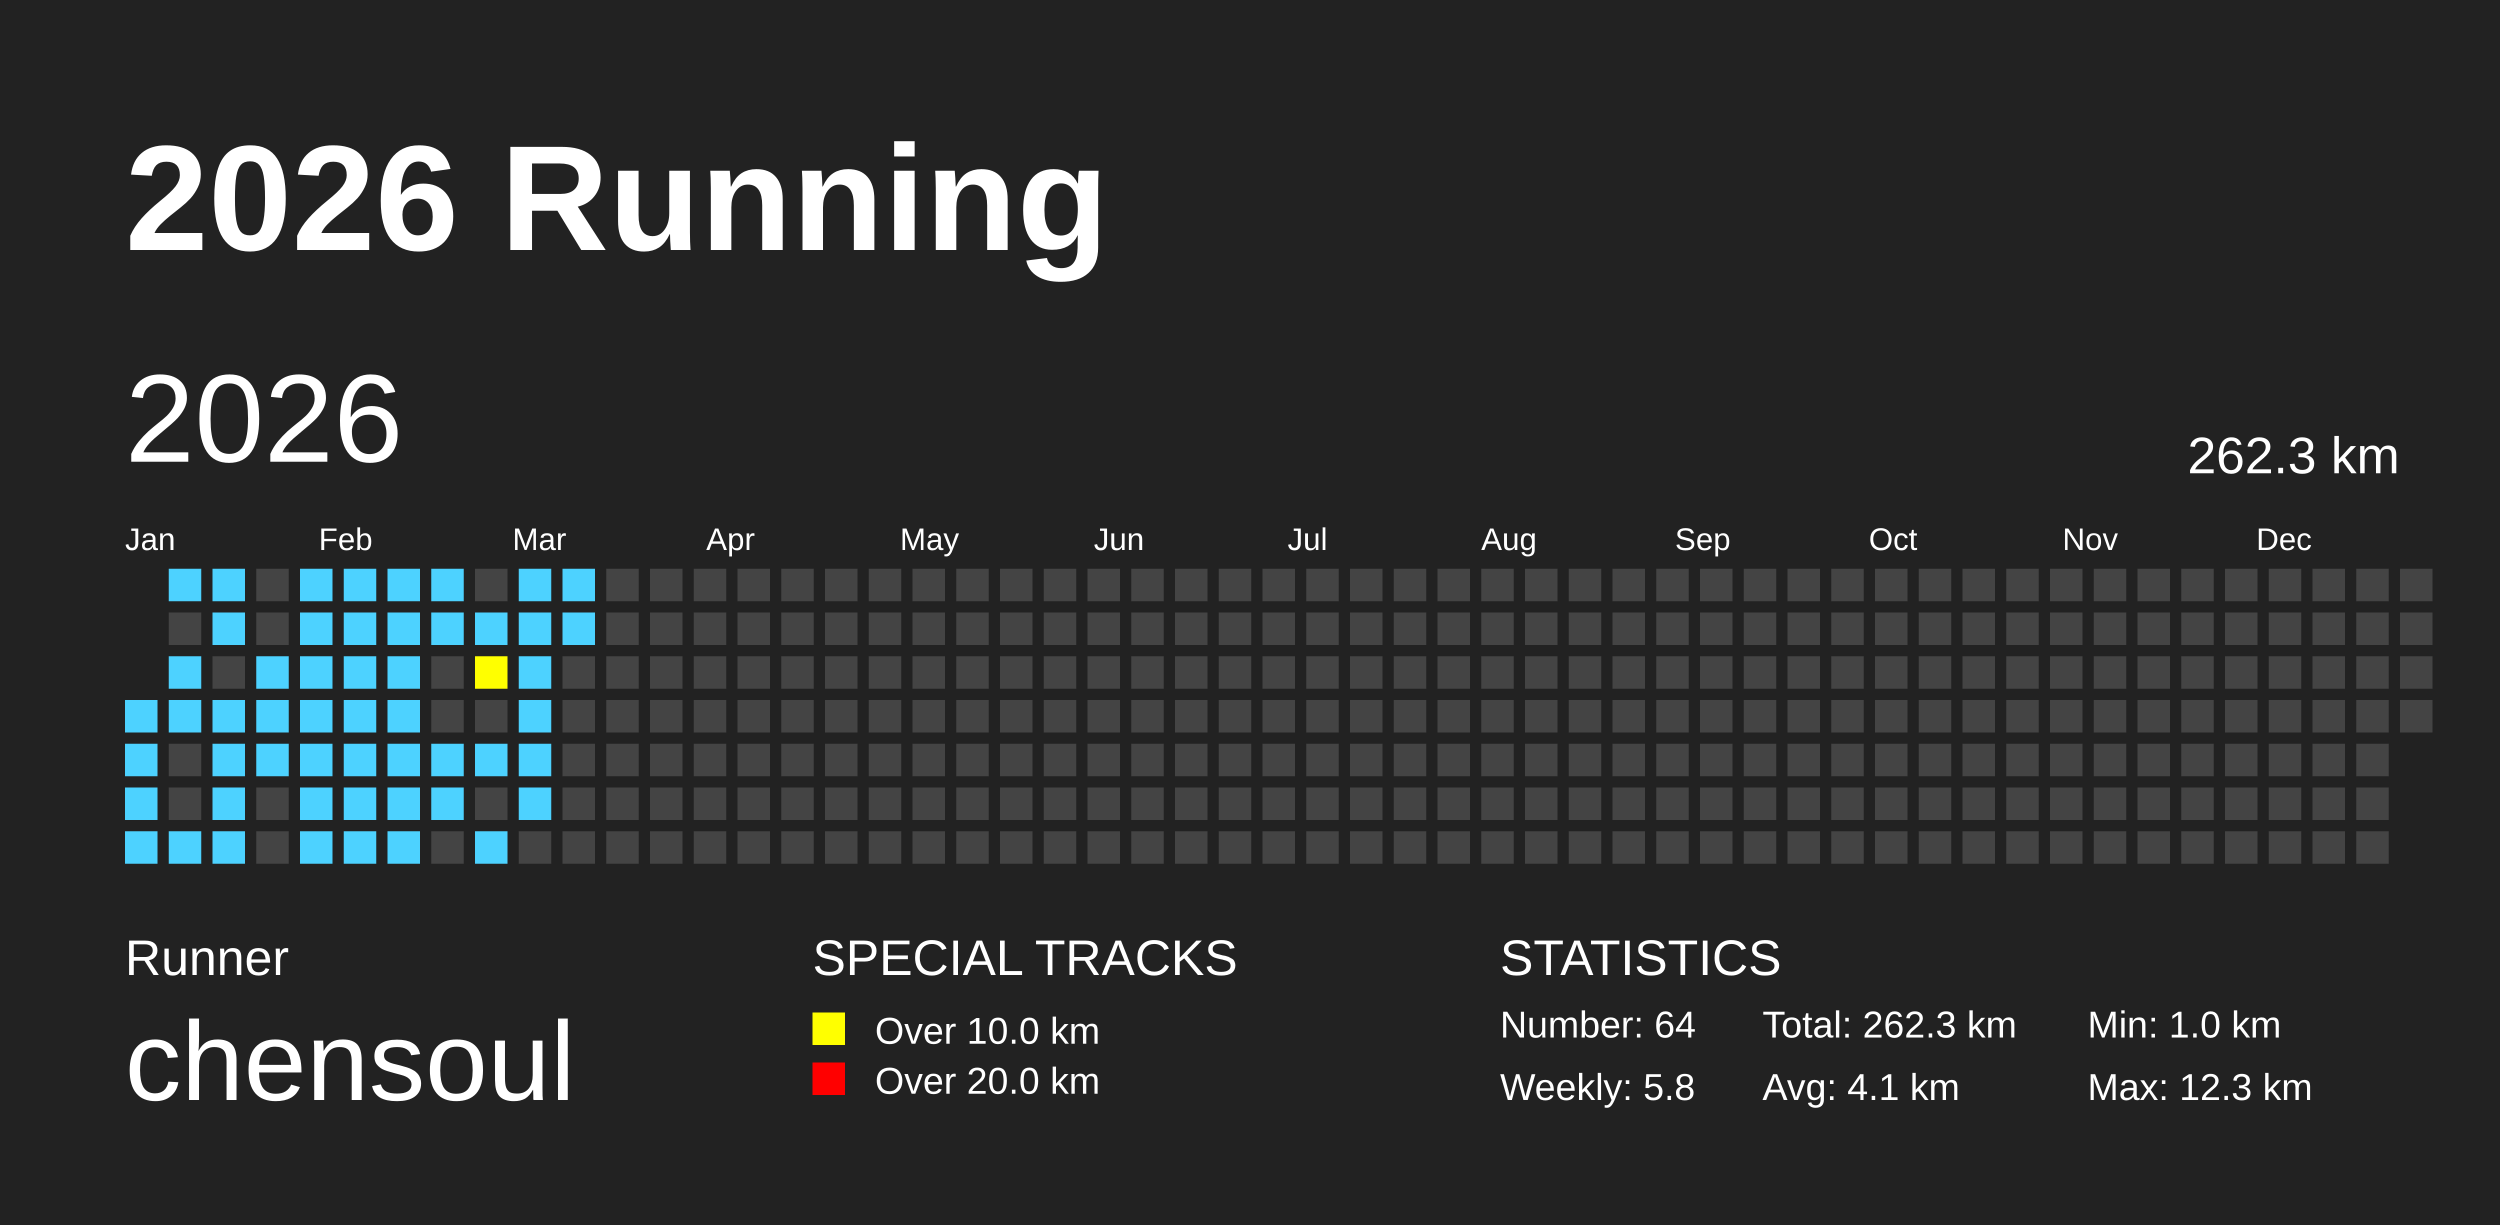
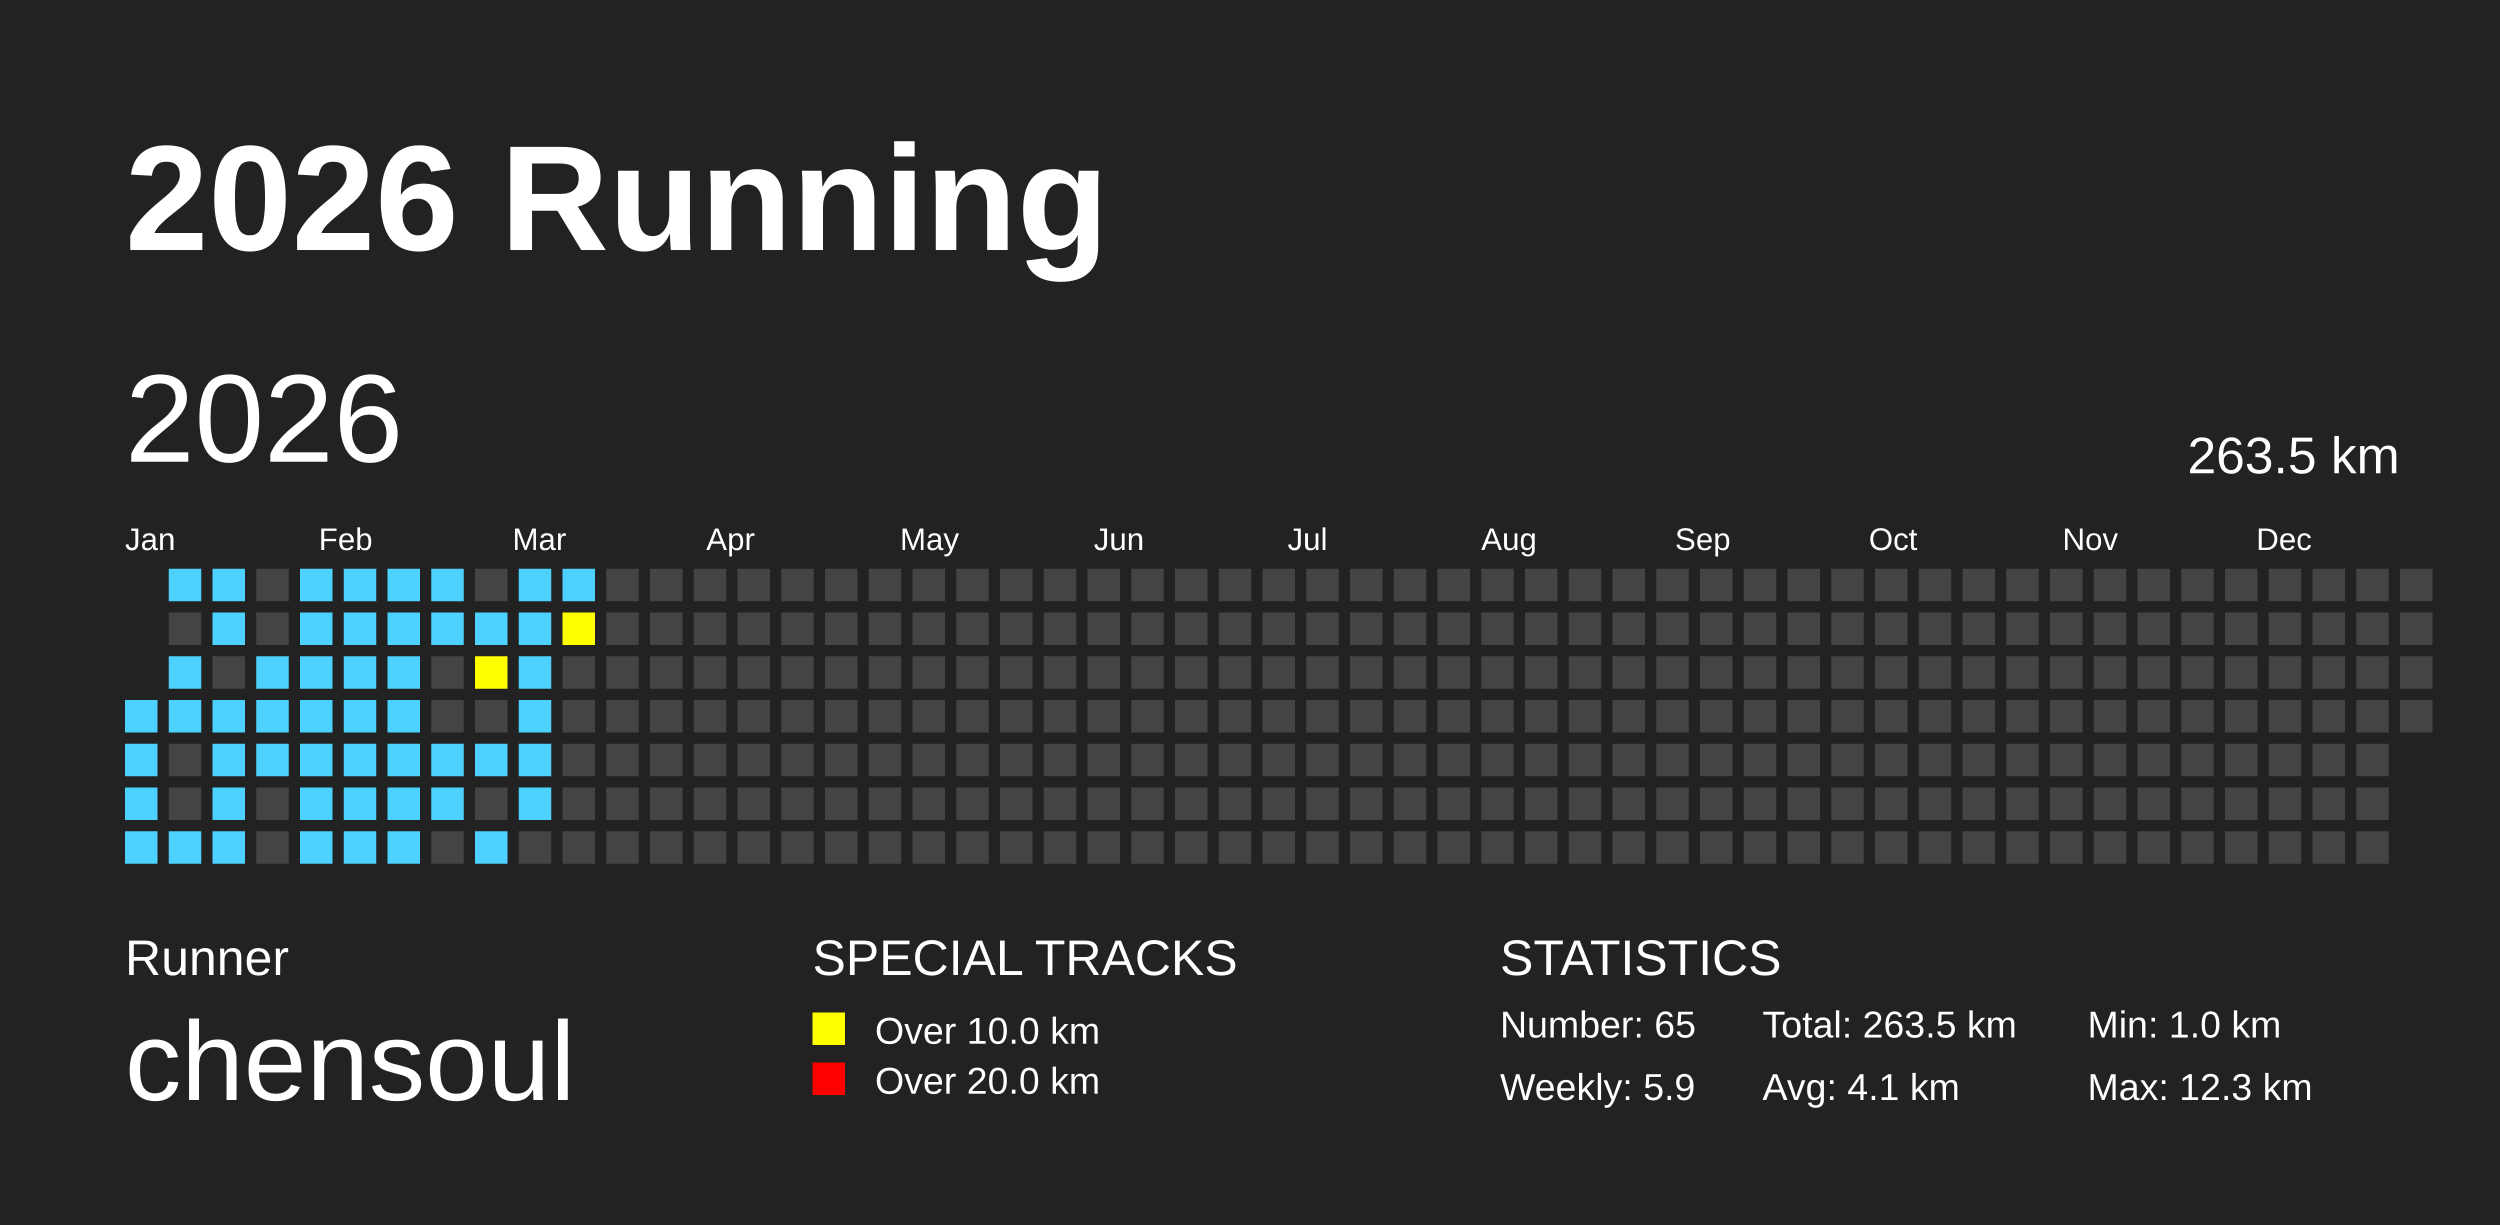
<svg xmlns="http://www.w3.org/2000/svg" baseProfile="full" height="98mm" version="1.1" viewBox="0,0,200,98" width="200mm">
  <defs />
  <rect fill="#222222" height="98" width="200" x="0" y="0" />
  <text fill="#FFFFFF" style="font-size:12px; font-family:Arial; font-weight:bold;" x="10" y="20">2026 Running</text>
  <text fill="#FFFFFF" style="font-size:4px; font-family:Arial" x="10" y="78">Runner</text>
  <text fill="#FFFFFF" style="font-size:9px; font-family:Arial" x="10" y="88">chensoul</text>
  <text fill="#FFFFFF" style="font-size:4px; font-family:Arial" x="65" y="78">SPECIAL TRACKS</text>
  <rect fill="yellow" height="2.6" width="2.6" x="65" y="81" />
  <text fill="#FFFFFF" style="font-size:3px; font-family:Arial" x="70" y="83.5">Over 10.0 km</text>
  <rect fill="red" height="2.6" width="2.6" x="65" y="85" />
  <text fill="#FFFFFF" style="font-size:3px; font-family:Arial" x="70" y="87.5">Over 20.0 km</text>
  <text fill="#FFFFFF" style="font-size:4px; font-family:Arial" x="120" y="78">STATISTICS</text>
-   <text fill="#FFFFFF" style="font-size:3px; font-family:Arial" x="120" y="83">Number: 64</text>
-   <text fill="#FFFFFF" style="font-size:3px; font-family:Arial" x="120" y="88">Weekly: 5.8</text>
-   <text fill="#FFFFFF" style="font-size:3px; font-family:Arial" x="141" y="83">Total: 262.3 km</text>
+   <text fill="#FFFFFF" style="font-size:3px; font-family:Arial" x="120" y="83">Number: 65</text>
+   <text fill="#FFFFFF" style="font-size:3px; font-family:Arial" x="120" y="88">Weekly: 5.9</text>
+   <text fill="#FFFFFF" style="font-size:3px; font-family:Arial" x="141" y="83">Total: 263.5 km</text>
  <text fill="#FFFFFF" style="font-size:3px; font-family:Arial" x="141" y="88">Avg: 4.1 km</text>
  <text fill="#FFFFFF" style="font-size:3px; font-family:Arial" x="167" y="83">Min: 1.0 km</text>
  <text fill="#FFFFFF" style="font-size:3px; font-family:Arial" x="167" y="88">Max: 12.3 km</text>
  <text dominant-baseline="hanging" fill="#FFFFFF" style="font-size:10.0px; font-family:Arial;" x="10" y="30">2026</text>
-   <text dominant-baseline="hanging" fill="#FFFFFF" style="font-size:4.125px; font-family:Arial;" x="175" y="35">262.3 km</text>
+   <text dominant-baseline="hanging" fill="#FFFFFF" style="font-size:4.125px; font-family:Arial;" x="175" y="35">263.5 km</text>
  <text fill="#FFFFFF" style="font-size:2.5px; font-family:Arial" x="10.0" y="44">Jan</text>
  <text fill="#FFFFFF" style="font-size:2.5px; font-family:Arial" x="25.5" y="44">Feb</text>
  <text fill="#FFFFFF" style="font-size:2.5px; font-family:Arial" x="41.0" y="44">Mar</text>
  <text fill="#FFFFFF" style="font-size:2.5px; font-family:Arial" x="56.5" y="44">Apr</text>
  <text fill="#FFFFFF" style="font-size:2.5px; font-family:Arial" x="72.0" y="44">May</text>
  <text fill="#FFFFFF" style="font-size:2.5px; font-family:Arial" x="87.5" y="44">Jun</text>
  <text fill="#FFFFFF" style="font-size:2.5px; font-family:Arial" x="103.0" y="44">Jul</text>
  <text fill="#FFFFFF" style="font-size:2.5px; font-family:Arial" x="118.5" y="44">Aug</text>
  <text fill="#FFFFFF" style="font-size:2.5px; font-family:Arial" x="134.0" y="44">Sep</text>
  <text fill="#FFFFFF" style="font-size:2.5px; font-family:Arial" x="149.5" y="44">Oct</text>
  <text fill="#FFFFFF" style="font-size:2.5px; font-family:Arial" x="165.0" y="44">Nov</text>
  <text fill="#FFFFFF" style="font-size:2.5px; font-family:Arial" x="180.5" y="44">Dec</text>
  <rect fill="#4DD2FF" height="2.6" width="2.6" x="10.0" y="56.0" />
  <rect fill="#4DD2FF" height="2.6" width="2.6" x="10.0" y="59.5" />
  <rect fill="#4DD2FF" height="2.6" width="2.6" x="10.0" y="63.0" />
  <rect fill="#4DD2FF" height="2.6" width="2.6" x="10.0" y="66.5" />
  <rect fill="#4DD2FF" height="2.6" width="2.6" x="13.5" y="45.5" />
  <rect fill="#444444" height="2.6" width="2.6" x="13.5" y="49.0" />
  <rect fill="#4DD2FF" height="2.6" width="2.6" x="13.5" y="52.5" />
  <rect fill="#4DD2FF" height="2.6" width="2.6" x="13.5" y="56.0" />
  <rect fill="#444444" height="2.6" width="2.6" x="13.5" y="59.5" />
  <rect fill="#444444" height="2.6" width="2.6" x="13.5" y="63.0" />
  <rect fill="#4DD2FF" height="2.6" width="2.6" x="13.5" y="66.5" />
  <rect fill="#4DD2FF" height="2.6" width="2.6" x="17.0" y="45.5" />
  <rect fill="#4DD2FF" height="2.6" width="2.6" x="17.0" y="49.0" />
  <rect fill="#444444" height="2.6" width="2.6" x="17.0" y="52.5" />
  <rect fill="#4DD2FF" height="2.6" width="2.6" x="17.0" y="56.0" />
  <rect fill="#4DD2FF" height="2.6" width="2.6" x="17.0" y="59.5" />
  <rect fill="#4DD2FF" height="2.6" width="2.6" x="17.0" y="63.0" />
  <rect fill="#4DD2FF" height="2.6" width="2.6" x="17.0" y="66.5" />
  <rect fill="#444444" height="2.6" width="2.6" x="20.5" y="45.5" />
  <rect fill="#444444" height="2.6" width="2.6" x="20.5" y="49.0" />
  <rect fill="#4DD2FF" height="2.6" width="2.6" x="20.5" y="52.5" />
  <rect fill="#4DD2FF" height="2.6" width="2.6" x="20.5" y="56.0" />
  <rect fill="#4DD2FF" height="2.6" width="2.6" x="20.5" y="59.5" />
  <rect fill="#444444" height="2.6" width="2.6" x="20.5" y="63.0" />
  <rect fill="#444444" height="2.6" width="2.6" x="20.5" y="66.5" />
  <rect fill="#4DD2FF" height="2.6" width="2.6" x="24.0" y="45.5" />
  <rect fill="#4DD2FF" height="2.6" width="2.6" x="24.0" y="49.0" />
  <rect fill="#4DD2FF" height="2.6" width="2.6" x="24.0" y="52.5" />
  <rect fill="#4DD2FF" height="2.6" width="2.6" x="24.0" y="56.0" />
  <rect fill="#4DD2FF" height="2.6" width="2.6" x="24.0" y="59.5" />
  <rect fill="#4DD2FF" height="2.6" width="2.6" x="24.0" y="63.0" />
  <rect fill="#4DD2FF" height="2.6" width="2.6" x="24.0" y="66.5" />
  <rect fill="#4DD2FF" height="2.6" width="2.6" x="27.5" y="45.5" />
  <rect fill="#4DD2FF" height="2.6" width="2.6" x="27.5" y="49.0" />
  <rect fill="#4DD2FF" height="2.6" width="2.6" x="27.5" y="52.5" />
  <rect fill="#4DD2FF" height="2.6" width="2.6" x="27.5" y="56.0" />
  <rect fill="#4DD2FF" height="2.6" width="2.6" x="27.5" y="59.5" />
  <rect fill="#4DD2FF" height="2.6" width="2.6" x="27.5" y="63.0" />
  <rect fill="#4DD2FF" height="2.6" width="2.6" x="27.5" y="66.5" />
  <rect fill="#4DD2FF" height="2.6" width="2.6" x="31.0" y="45.5" />
  <rect fill="#4DD2FF" height="2.6" width="2.6" x="31.0" y="49.0" />
  <rect fill="#4DD2FF" height="2.6" width="2.6" x="31.0" y="52.5" />
  <rect fill="#4DD2FF" height="2.6" width="2.6" x="31.0" y="56.0" />
  <rect fill="#4DD2FF" height="2.6" width="2.6" x="31.0" y="59.5" />
  <rect fill="#4DD2FF" height="2.6" width="2.6" x="31.0" y="63.0" />
  <rect fill="#4DD2FF" height="2.6" width="2.6" x="31.0" y="66.5" />
  <rect fill="#4DD2FF" height="2.6" width="2.6" x="34.5" y="45.5" />
  <rect fill="#4DD2FF" height="2.6" width="2.6" x="34.5" y="49.0" />
  <rect fill="#444444" height="2.6" width="2.6" x="34.5" y="52.5" />
  <rect fill="#444444" height="2.6" width="2.6" x="34.5" y="56.0" />
  <rect fill="#4DD2FF" height="2.6" width="2.6" x="34.5" y="59.5" />
  <rect fill="#4DD2FF" height="2.6" width="2.6" x="34.5" y="63.0" />
  <rect fill="#444444" height="2.6" width="2.6" x="34.5" y="66.5" />
  <rect fill="#444444" height="2.6" width="2.6" x="38.0" y="45.5" />
  <rect fill="#4DD2FF" height="2.6" width="2.6" x="38.0" y="49.0" />
  <rect fill="yellow" height="2.6" width="2.6" x="38.0" y="52.5" />
  <rect fill="#444444" height="2.6" width="2.6" x="38.0" y="56.0" />
  <rect fill="#4DD2FF" height="2.6" width="2.6" x="38.0" y="59.5" />
  <rect fill="#444444" height="2.6" width="2.6" x="38.0" y="63.0" />
  <rect fill="#4DD2FF" height="2.6" width="2.6" x="38.0" y="66.5" />
  <rect fill="#4DD2FF" height="2.6" width="2.6" x="41.5" y="45.5" />
  <rect fill="#4DD2FF" height="2.6" width="2.6" x="41.5" y="49.0" />
  <rect fill="#4DD2FF" height="2.6" width="2.6" x="41.5" y="52.5" />
  <rect fill="#4DD2FF" height="2.6" width="2.6" x="41.5" y="56.0" />
  <rect fill="#4DD2FF" height="2.6" width="2.6" x="41.5" y="59.5" />
  <rect fill="#4DD2FF" height="2.6" width="2.6" x="41.5" y="63.0" />
  <rect fill="#444444" height="2.6" width="2.6" x="41.5" y="66.5" />
  <rect fill="#4DD2FF" height="2.6" width="2.6" x="45.0" y="45.5" />
-   <rect fill="#4DD2FF" height="2.6" width="2.6" x="45.0" y="49.0" />
+   <rect fill="yellow" height="2.6" width="2.6" x="45.0" y="49.0" />
  <rect fill="#444444" height="2.6" width="2.6" x="45.0" y="52.5" />
  <rect fill="#444444" height="2.6" width="2.6" x="45.0" y="56.0" />
  <rect fill="#444444" height="2.6" width="2.6" x="45.0" y="59.5" />
  <rect fill="#444444" height="2.6" width="2.6" x="45.0" y="63.0" />
  <rect fill="#444444" height="2.6" width="2.6" x="45.0" y="66.5" />
  <rect fill="#444444" height="2.6" width="2.6" x="48.5" y="45.5" />
  <rect fill="#444444" height="2.6" width="2.6" x="48.5" y="49.0" />
  <rect fill="#444444" height="2.6" width="2.6" x="48.5" y="52.5" />
  <rect fill="#444444" height="2.6" width="2.6" x="48.5" y="56.0" />
  <rect fill="#444444" height="2.6" width="2.6" x="48.5" y="59.5" />
  <rect fill="#444444" height="2.6" width="2.6" x="48.5" y="63.0" />
  <rect fill="#444444" height="2.6" width="2.6" x="48.5" y="66.5" />
  <rect fill="#444444" height="2.6" width="2.6" x="52.0" y="45.5" />
  <rect fill="#444444" height="2.6" width="2.6" x="52.0" y="49.0" />
  <rect fill="#444444" height="2.6" width="2.6" x="52.0" y="52.5" />
  <rect fill="#444444" height="2.6" width="2.6" x="52.0" y="56.0" />
  <rect fill="#444444" height="2.6" width="2.6" x="52.0" y="59.5" />
  <rect fill="#444444" height="2.6" width="2.6" x="52.0" y="63.0" />
  <rect fill="#444444" height="2.6" width="2.6" x="52.0" y="66.5" />
  <rect fill="#444444" height="2.6" width="2.6" x="55.5" y="45.5" />
  <rect fill="#444444" height="2.6" width="2.6" x="55.5" y="49.0" />
  <rect fill="#444444" height="2.6" width="2.6" x="55.5" y="52.5" />
  <rect fill="#444444" height="2.6" width="2.6" x="55.5" y="56.0" />
  <rect fill="#444444" height="2.6" width="2.6" x="55.5" y="59.5" />
  <rect fill="#444444" height="2.6" width="2.6" x="55.5" y="63.0" />
  <rect fill="#444444" height="2.6" width="2.6" x="55.5" y="66.5" />
  <rect fill="#444444" height="2.6" width="2.6" x="59.0" y="45.5" />
  <rect fill="#444444" height="2.6" width="2.6" x="59.0" y="49.0" />
  <rect fill="#444444" height="2.6" width="2.6" x="59.0" y="52.5" />
  <rect fill="#444444" height="2.6" width="2.6" x="59.0" y="56.0" />
  <rect fill="#444444" height="2.6" width="2.6" x="59.0" y="59.5" />
  <rect fill="#444444" height="2.6" width="2.6" x="59.0" y="63.0" />
  <rect fill="#444444" height="2.6" width="2.6" x="59.0" y="66.5" />
  <rect fill="#444444" height="2.6" width="2.6" x="62.5" y="45.5" />
  <rect fill="#444444" height="2.6" width="2.6" x="62.5" y="49.0" />
  <rect fill="#444444" height="2.6" width="2.6" x="62.5" y="52.5" />
  <rect fill="#444444" height="2.6" width="2.6" x="62.5" y="56.0" />
  <rect fill="#444444" height="2.6" width="2.6" x="62.5" y="59.5" />
  <rect fill="#444444" height="2.6" width="2.6" x="62.5" y="63.0" />
  <rect fill="#444444" height="2.6" width="2.6" x="62.5" y="66.5" />
  <rect fill="#444444" height="2.6" width="2.6" x="66.0" y="45.5" />
  <rect fill="#444444" height="2.6" width="2.6" x="66.0" y="49.0" />
  <rect fill="#444444" height="2.6" width="2.6" x="66.0" y="52.5" />
  <rect fill="#444444" height="2.6" width="2.6" x="66.0" y="56.0" />
  <rect fill="#444444" height="2.6" width="2.6" x="66.0" y="59.5" />
  <rect fill="#444444" height="2.6" width="2.6" x="66.0" y="63.0" />
  <rect fill="#444444" height="2.6" width="2.6" x="66.0" y="66.5" />
  <rect fill="#444444" height="2.6" width="2.6" x="69.5" y="45.5" />
  <rect fill="#444444" height="2.6" width="2.6" x="69.5" y="49.0" />
  <rect fill="#444444" height="2.6" width="2.6" x="69.5" y="52.5" />
  <rect fill="#444444" height="2.6" width="2.6" x="69.5" y="56.0" />
  <rect fill="#444444" height="2.6" width="2.6" x="69.5" y="59.5" />
  <rect fill="#444444" height="2.6" width="2.6" x="69.5" y="63.0" />
  <rect fill="#444444" height="2.6" width="2.6" x="69.5" y="66.5" />
  <rect fill="#444444" height="2.6" width="2.6" x="73.0" y="45.5" />
  <rect fill="#444444" height="2.6" width="2.6" x="73.0" y="49.0" />
  <rect fill="#444444" height="2.6" width="2.6" x="73.0" y="52.5" />
  <rect fill="#444444" height="2.6" width="2.6" x="73.0" y="56.0" />
  <rect fill="#444444" height="2.6" width="2.6" x="73.0" y="59.5" />
  <rect fill="#444444" height="2.6" width="2.6" x="73.0" y="63.0" />
  <rect fill="#444444" height="2.6" width="2.6" x="73.0" y="66.5" />
  <rect fill="#444444" height="2.6" width="2.6" x="76.5" y="45.5" />
  <rect fill="#444444" height="2.6" width="2.6" x="76.5" y="49.0" />
  <rect fill="#444444" height="2.6" width="2.6" x="76.5" y="52.5" />
  <rect fill="#444444" height="2.6" width="2.6" x="76.5" y="56.0" />
  <rect fill="#444444" height="2.6" width="2.6" x="76.5" y="59.5" />
  <rect fill="#444444" height="2.6" width="2.6" x="76.5" y="63.0" />
  <rect fill="#444444" height="2.6" width="2.6" x="76.5" y="66.5" />
  <rect fill="#444444" height="2.6" width="2.6" x="80.0" y="45.5" />
  <rect fill="#444444" height="2.6" width="2.6" x="80.0" y="49.0" />
  <rect fill="#444444" height="2.6" width="2.6" x="80.0" y="52.5" />
  <rect fill="#444444" height="2.6" width="2.6" x="80.0" y="56.0" />
  <rect fill="#444444" height="2.6" width="2.6" x="80.0" y="59.5" />
  <rect fill="#444444" height="2.6" width="2.6" x="80.0" y="63.0" />
  <rect fill="#444444" height="2.6" width="2.6" x="80.0" y="66.5" />
  <rect fill="#444444" height="2.6" width="2.6" x="83.5" y="45.5" />
  <rect fill="#444444" height="2.6" width="2.6" x="83.5" y="49.0" />
  <rect fill="#444444" height="2.6" width="2.6" x="83.5" y="52.5" />
  <rect fill="#444444" height="2.6" width="2.6" x="83.5" y="56.0" />
  <rect fill="#444444" height="2.6" width="2.6" x="83.5" y="59.5" />
  <rect fill="#444444" height="2.6" width="2.6" x="83.5" y="63.0" />
  <rect fill="#444444" height="2.6" width="2.6" x="83.5" y="66.5" />
  <rect fill="#444444" height="2.6" width="2.6" x="87.0" y="45.5" />
  <rect fill="#444444" height="2.6" width="2.6" x="87.0" y="49.0" />
  <rect fill="#444444" height="2.6" width="2.6" x="87.0" y="52.5" />
  <rect fill="#444444" height="2.6" width="2.6" x="87.0" y="56.0" />
  <rect fill="#444444" height="2.6" width="2.6" x="87.0" y="59.5" />
  <rect fill="#444444" height="2.6" width="2.6" x="87.0" y="63.0" />
  <rect fill="#444444" height="2.6" width="2.6" x="87.0" y="66.5" />
  <rect fill="#444444" height="2.6" width="2.6" x="90.5" y="45.5" />
  <rect fill="#444444" height="2.6" width="2.6" x="90.5" y="49.0" />
  <rect fill="#444444" height="2.6" width="2.6" x="90.5" y="52.5" />
  <rect fill="#444444" height="2.6" width="2.6" x="90.5" y="56.0" />
  <rect fill="#444444" height="2.6" width="2.6" x="90.5" y="59.5" />
  <rect fill="#444444" height="2.6" width="2.6" x="90.5" y="63.0" />
  <rect fill="#444444" height="2.6" width="2.6" x="90.5" y="66.5" />
  <rect fill="#444444" height="2.6" width="2.6" x="94.0" y="45.5" />
  <rect fill="#444444" height="2.6" width="2.6" x="94.0" y="49.0" />
  <rect fill="#444444" height="2.6" width="2.6" x="94.0" y="52.5" />
  <rect fill="#444444" height="2.6" width="2.6" x="94.0" y="56.0" />
  <rect fill="#444444" height="2.6" width="2.6" x="94.0" y="59.5" />
  <rect fill="#444444" height="2.6" width="2.6" x="94.0" y="63.0" />
  <rect fill="#444444" height="2.6" width="2.6" x="94.0" y="66.5" />
  <rect fill="#444444" height="2.6" width="2.6" x="97.5" y="45.5" />
  <rect fill="#444444" height="2.6" width="2.6" x="97.5" y="49.0" />
  <rect fill="#444444" height="2.6" width="2.6" x="97.5" y="52.5" />
  <rect fill="#444444" height="2.6" width="2.6" x="97.5" y="56.0" />
  <rect fill="#444444" height="2.6" width="2.6" x="97.5" y="59.5" />
  <rect fill="#444444" height="2.6" width="2.6" x="97.5" y="63.0" />
  <rect fill="#444444" height="2.6" width="2.6" x="97.5" y="66.5" />
  <rect fill="#444444" height="2.6" width="2.6" x="101.0" y="45.5" />
  <rect fill="#444444" height="2.6" width="2.6" x="101.0" y="49.0" />
  <rect fill="#444444" height="2.6" width="2.6" x="101.0" y="52.5" />
  <rect fill="#444444" height="2.6" width="2.6" x="101.0" y="56.0" />
  <rect fill="#444444" height="2.6" width="2.6" x="101.0" y="59.5" />
  <rect fill="#444444" height="2.6" width="2.6" x="101.0" y="63.0" />
  <rect fill="#444444" height="2.6" width="2.6" x="101.0" y="66.5" />
  <rect fill="#444444" height="2.6" width="2.6" x="104.5" y="45.5" />
  <rect fill="#444444" height="2.6" width="2.6" x="104.5" y="49.0" />
  <rect fill="#444444" height="2.6" width="2.6" x="104.5" y="52.5" />
  <rect fill="#444444" height="2.6" width="2.6" x="104.5" y="56.0" />
  <rect fill="#444444" height="2.6" width="2.6" x="104.5" y="59.5" />
  <rect fill="#444444" height="2.6" width="2.6" x="104.5" y="63.0" />
  <rect fill="#444444" height="2.6" width="2.6" x="104.5" y="66.5" />
  <rect fill="#444444" height="2.6" width="2.6" x="108.0" y="45.5" />
  <rect fill="#444444" height="2.6" width="2.6" x="108.0" y="49.0" />
  <rect fill="#444444" height="2.6" width="2.6" x="108.0" y="52.5" />
  <rect fill="#444444" height="2.6" width="2.6" x="108.0" y="56.0" />
  <rect fill="#444444" height="2.6" width="2.6" x="108.0" y="59.5" />
  <rect fill="#444444" height="2.6" width="2.6" x="108.0" y="63.0" />
  <rect fill="#444444" height="2.6" width="2.6" x="108.0" y="66.5" />
  <rect fill="#444444" height="2.6" width="2.6" x="111.5" y="45.5" />
  <rect fill="#444444" height="2.6" width="2.6" x="111.5" y="49.0" />
  <rect fill="#444444" height="2.6" width="2.6" x="111.5" y="52.5" />
  <rect fill="#444444" height="2.6" width="2.6" x="111.5" y="56.0" />
  <rect fill="#444444" height="2.6" width="2.6" x="111.5" y="59.5" />
  <rect fill="#444444" height="2.6" width="2.6" x="111.5" y="63.0" />
  <rect fill="#444444" height="2.6" width="2.6" x="111.5" y="66.5" />
  <rect fill="#444444" height="2.6" width="2.6" x="115.0" y="45.5" />
  <rect fill="#444444" height="2.6" width="2.6" x="115.0" y="49.0" />
  <rect fill="#444444" height="2.6" width="2.6" x="115.0" y="52.5" />
  <rect fill="#444444" height="2.6" width="2.6" x="115.0" y="56.0" />
  <rect fill="#444444" height="2.6" width="2.6" x="115.0" y="59.5" />
  <rect fill="#444444" height="2.6" width="2.6" x="115.0" y="63.0" />
  <rect fill="#444444" height="2.6" width="2.6" x="115.0" y="66.5" />
  <rect fill="#444444" height="2.6" width="2.6" x="118.5" y="45.5" />
  <rect fill="#444444" height="2.6" width="2.6" x="118.5" y="49.0" />
  <rect fill="#444444" height="2.6" width="2.6" x="118.5" y="52.5" />
  <rect fill="#444444" height="2.6" width="2.6" x="118.5" y="56.0" />
  <rect fill="#444444" height="2.6" width="2.6" x="118.5" y="59.5" />
  <rect fill="#444444" height="2.6" width="2.6" x="118.5" y="63.0" />
  <rect fill="#444444" height="2.6" width="2.6" x="118.5" y="66.5" />
  <rect fill="#444444" height="2.6" width="2.6" x="122.0" y="45.5" />
  <rect fill="#444444" height="2.6" width="2.6" x="122.0" y="49.0" />
  <rect fill="#444444" height="2.6" width="2.6" x="122.0" y="52.5" />
  <rect fill="#444444" height="2.6" width="2.6" x="122.0" y="56.0" />
  <rect fill="#444444" height="2.6" width="2.6" x="122.0" y="59.5" />
  <rect fill="#444444" height="2.6" width="2.6" x="122.0" y="63.0" />
  <rect fill="#444444" height="2.6" width="2.6" x="122.0" y="66.5" />
  <rect fill="#444444" height="2.6" width="2.6" x="125.5" y="45.5" />
  <rect fill="#444444" height="2.6" width="2.6" x="125.5" y="49.0" />
  <rect fill="#444444" height="2.6" width="2.6" x="125.5" y="52.5" />
  <rect fill="#444444" height="2.6" width="2.6" x="125.5" y="56.0" />
  <rect fill="#444444" height="2.6" width="2.6" x="125.5" y="59.5" />
  <rect fill="#444444" height="2.6" width="2.6" x="125.5" y="63.0" />
  <rect fill="#444444" height="2.6" width="2.6" x="125.5" y="66.5" />
  <rect fill="#444444" height="2.6" width="2.6" x="129.0" y="45.5" />
  <rect fill="#444444" height="2.6" width="2.6" x="129.0" y="49.0" />
  <rect fill="#444444" height="2.6" width="2.6" x="129.0" y="52.5" />
  <rect fill="#444444" height="2.6" width="2.6" x="129.0" y="56.0" />
  <rect fill="#444444" height="2.6" width="2.6" x="129.0" y="59.5" />
  <rect fill="#444444" height="2.6" width="2.6" x="129.0" y="63.0" />
  <rect fill="#444444" height="2.6" width="2.6" x="129.0" y="66.5" />
  <rect fill="#444444" height="2.6" width="2.6" x="132.5" y="45.5" />
  <rect fill="#444444" height="2.6" width="2.6" x="132.5" y="49.0" />
  <rect fill="#444444" height="2.6" width="2.6" x="132.5" y="52.5" />
  <rect fill="#444444" height="2.6" width="2.6" x="132.5" y="56.0" />
  <rect fill="#444444" height="2.6" width="2.6" x="132.5" y="59.5" />
  <rect fill="#444444" height="2.6" width="2.6" x="132.5" y="63.0" />
  <rect fill="#444444" height="2.6" width="2.6" x="132.5" y="66.5" />
  <rect fill="#444444" height="2.6" width="2.6" x="136.0" y="45.5" />
  <rect fill="#444444" height="2.6" width="2.6" x="136.0" y="49.0" />
  <rect fill="#444444" height="2.6" width="2.6" x="136.0" y="52.5" />
  <rect fill="#444444" height="2.6" width="2.6" x="136.0" y="56.0" />
  <rect fill="#444444" height="2.6" width="2.6" x="136.0" y="59.5" />
  <rect fill="#444444" height="2.6" width="2.6" x="136.0" y="63.0" />
  <rect fill="#444444" height="2.6" width="2.6" x="136.0" y="66.5" />
  <rect fill="#444444" height="2.6" width="2.6" x="139.5" y="45.5" />
  <rect fill="#444444" height="2.6" width="2.6" x="139.5" y="49.0" />
  <rect fill="#444444" height="2.6" width="2.6" x="139.5" y="52.5" />
  <rect fill="#444444" height="2.6" width="2.6" x="139.5" y="56.0" />
  <rect fill="#444444" height="2.6" width="2.6" x="139.5" y="59.5" />
  <rect fill="#444444" height="2.6" width="2.6" x="139.5" y="63.0" />
  <rect fill="#444444" height="2.6" width="2.6" x="139.5" y="66.5" />
  <rect fill="#444444" height="2.6" width="2.6" x="143.0" y="45.5" />
  <rect fill="#444444" height="2.6" width="2.6" x="143.0" y="49.0" />
  <rect fill="#444444" height="2.6" width="2.6" x="143.0" y="52.5" />
  <rect fill="#444444" height="2.6" width="2.6" x="143.0" y="56.0" />
  <rect fill="#444444" height="2.6" width="2.6" x="143.0" y="59.5" />
  <rect fill="#444444" height="2.6" width="2.6" x="143.0" y="63.0" />
  <rect fill="#444444" height="2.6" width="2.6" x="143.0" y="66.5" />
  <rect fill="#444444" height="2.6" width="2.6" x="146.5" y="45.5" />
  <rect fill="#444444" height="2.6" width="2.6" x="146.5" y="49.0" />
  <rect fill="#444444" height="2.6" width="2.6" x="146.5" y="52.5" />
  <rect fill="#444444" height="2.6" width="2.6" x="146.5" y="56.0" />
  <rect fill="#444444" height="2.6" width="2.6" x="146.5" y="59.5" />
  <rect fill="#444444" height="2.6" width="2.6" x="146.5" y="63.0" />
  <rect fill="#444444" height="2.6" width="2.6" x="146.5" y="66.5" />
  <rect fill="#444444" height="2.6" width="2.6" x="150.0" y="45.5" />
  <rect fill="#444444" height="2.6" width="2.6" x="150.0" y="49.0" />
  <rect fill="#444444" height="2.6" width="2.6" x="150.0" y="52.5" />
  <rect fill="#444444" height="2.6" width="2.6" x="150.0" y="56.0" />
  <rect fill="#444444" height="2.6" width="2.6" x="150.0" y="59.5" />
  <rect fill="#444444" height="2.6" width="2.6" x="150.0" y="63.0" />
  <rect fill="#444444" height="2.6" width="2.6" x="150.0" y="66.5" />
  <rect fill="#444444" height="2.6" width="2.6" x="153.5" y="45.5" />
  <rect fill="#444444" height="2.6" width="2.6" x="153.5" y="49.0" />
  <rect fill="#444444" height="2.6" width="2.6" x="153.5" y="52.5" />
  <rect fill="#444444" height="2.6" width="2.6" x="153.5" y="56.0" />
  <rect fill="#444444" height="2.6" width="2.6" x="153.5" y="59.5" />
  <rect fill="#444444" height="2.6" width="2.6" x="153.5" y="63.0" />
  <rect fill="#444444" height="2.6" width="2.6" x="153.5" y="66.5" />
  <rect fill="#444444" height="2.6" width="2.6" x="157.0" y="45.5" />
  <rect fill="#444444" height="2.6" width="2.6" x="157.0" y="49.0" />
  <rect fill="#444444" height="2.6" width="2.6" x="157.0" y="52.5" />
  <rect fill="#444444" height="2.6" width="2.6" x="157.0" y="56.0" />
  <rect fill="#444444" height="2.6" width="2.6" x="157.0" y="59.5" />
  <rect fill="#444444" height="2.6" width="2.6" x="157.0" y="63.0" />
  <rect fill="#444444" height="2.6" width="2.6" x="157.0" y="66.5" />
  <rect fill="#444444" height="2.6" width="2.6" x="160.5" y="45.5" />
  <rect fill="#444444" height="2.6" width="2.6" x="160.5" y="49.0" />
  <rect fill="#444444" height="2.6" width="2.6" x="160.5" y="52.5" />
  <rect fill="#444444" height="2.6" width="2.6" x="160.5" y="56.0" />
  <rect fill="#444444" height="2.6" width="2.6" x="160.5" y="59.5" />
  <rect fill="#444444" height="2.6" width="2.6" x="160.5" y="63.0" />
  <rect fill="#444444" height="2.6" width="2.6" x="160.5" y="66.5" />
  <rect fill="#444444" height="2.6" width="2.6" x="164.0" y="45.5" />
  <rect fill="#444444" height="2.6" width="2.6" x="164.0" y="49.0" />
  <rect fill="#444444" height="2.6" width="2.6" x="164.0" y="52.5" />
  <rect fill="#444444" height="2.6" width="2.6" x="164.0" y="56.0" />
  <rect fill="#444444" height="2.6" width="2.6" x="164.0" y="59.5" />
  <rect fill="#444444" height="2.6" width="2.6" x="164.0" y="63.0" />
  <rect fill="#444444" height="2.6" width="2.6" x="164.0" y="66.5" />
  <rect fill="#444444" height="2.6" width="2.6" x="167.5" y="45.5" />
  <rect fill="#444444" height="2.6" width="2.6" x="167.5" y="49.0" />
  <rect fill="#444444" height="2.6" width="2.6" x="167.5" y="52.5" />
  <rect fill="#444444" height="2.6" width="2.6" x="167.5" y="56.0" />
  <rect fill="#444444" height="2.6" width="2.6" x="167.5" y="59.5" />
  <rect fill="#444444" height="2.6" width="2.6" x="167.5" y="63.0" />
  <rect fill="#444444" height="2.6" width="2.6" x="167.5" y="66.5" />
  <rect fill="#444444" height="2.6" width="2.6" x="171.0" y="45.5" />
  <rect fill="#444444" height="2.6" width="2.6" x="171.0" y="49.0" />
  <rect fill="#444444" height="2.6" width="2.6" x="171.0" y="52.5" />
  <rect fill="#444444" height="2.6" width="2.6" x="171.0" y="56.0" />
  <rect fill="#444444" height="2.6" width="2.6" x="171.0" y="59.5" />
  <rect fill="#444444" height="2.6" width="2.6" x="171.0" y="63.0" />
  <rect fill="#444444" height="2.6" width="2.6" x="171.0" y="66.5" />
  <rect fill="#444444" height="2.6" width="2.6" x="174.5" y="45.5" />
  <rect fill="#444444" height="2.6" width="2.6" x="174.5" y="49.0" />
  <rect fill="#444444" height="2.6" width="2.6" x="174.5" y="52.5" />
  <rect fill="#444444" height="2.6" width="2.6" x="174.5" y="56.0" />
  <rect fill="#444444" height="2.6" width="2.6" x="174.5" y="59.5" />
  <rect fill="#444444" height="2.6" width="2.6" x="174.5" y="63.0" />
  <rect fill="#444444" height="2.6" width="2.6" x="174.5" y="66.5" />
  <rect fill="#444444" height="2.6" width="2.6" x="178.0" y="45.5" />
  <rect fill="#444444" height="2.6" width="2.6" x="178.0" y="49.0" />
  <rect fill="#444444" height="2.6" width="2.6" x="178.0" y="52.5" />
  <rect fill="#444444" height="2.6" width="2.6" x="178.0" y="56.0" />
  <rect fill="#444444" height="2.6" width="2.6" x="178.0" y="59.5" />
  <rect fill="#444444" height="2.6" width="2.6" x="178.0" y="63.0" />
  <rect fill="#444444" height="2.6" width="2.6" x="178.0" y="66.5" />
  <rect fill="#444444" height="2.6" width="2.6" x="181.5" y="45.5" />
  <rect fill="#444444" height="2.6" width="2.6" x="181.5" y="49.0" />
  <rect fill="#444444" height="2.6" width="2.6" x="181.5" y="52.5" />
  <rect fill="#444444" height="2.6" width="2.6" x="181.5" y="56.0" />
  <rect fill="#444444" height="2.6" width="2.6" x="181.5" y="59.5" />
  <rect fill="#444444" height="2.6" width="2.6" x="181.5" y="63.0" />
  <rect fill="#444444" height="2.6" width="2.6" x="181.5" y="66.5" />
  <rect fill="#444444" height="2.6" width="2.6" x="185.0" y="45.5" />
  <rect fill="#444444" height="2.6" width="2.6" x="185.0" y="49.0" />
  <rect fill="#444444" height="2.6" width="2.6" x="185.0" y="52.5" />
  <rect fill="#444444" height="2.6" width="2.6" x="185.0" y="56.0" />
  <rect fill="#444444" height="2.6" width="2.6" x="185.0" y="59.5" />
  <rect fill="#444444" height="2.6" width="2.6" x="185.0" y="63.0" />
  <rect fill="#444444" height="2.6" width="2.6" x="185.0" y="66.5" />
  <rect fill="#444444" height="2.6" width="2.6" x="188.5" y="45.5" />
  <rect fill="#444444" height="2.6" width="2.6" x="188.5" y="49.0" />
  <rect fill="#444444" height="2.6" width="2.6" x="188.5" y="52.5" />
  <rect fill="#444444" height="2.6" width="2.6" x="188.5" y="56.0" />
  <rect fill="#444444" height="2.6" width="2.6" x="188.5" y="59.5" />
  <rect fill="#444444" height="2.6" width="2.6" x="188.5" y="63.0" />
  <rect fill="#444444" height="2.6" width="2.6" x="188.5" y="66.5" />
  <rect fill="#444444" height="2.6" width="2.6" x="192.0" y="45.5" />
  <rect fill="#444444" height="2.6" width="2.6" x="192.0" y="49.0" />
  <rect fill="#444444" height="2.6" width="2.6" x="192.0" y="52.5" />
  <rect fill="#444444" height="2.6" width="2.6" x="192.0" y="56.0" />
</svg>
